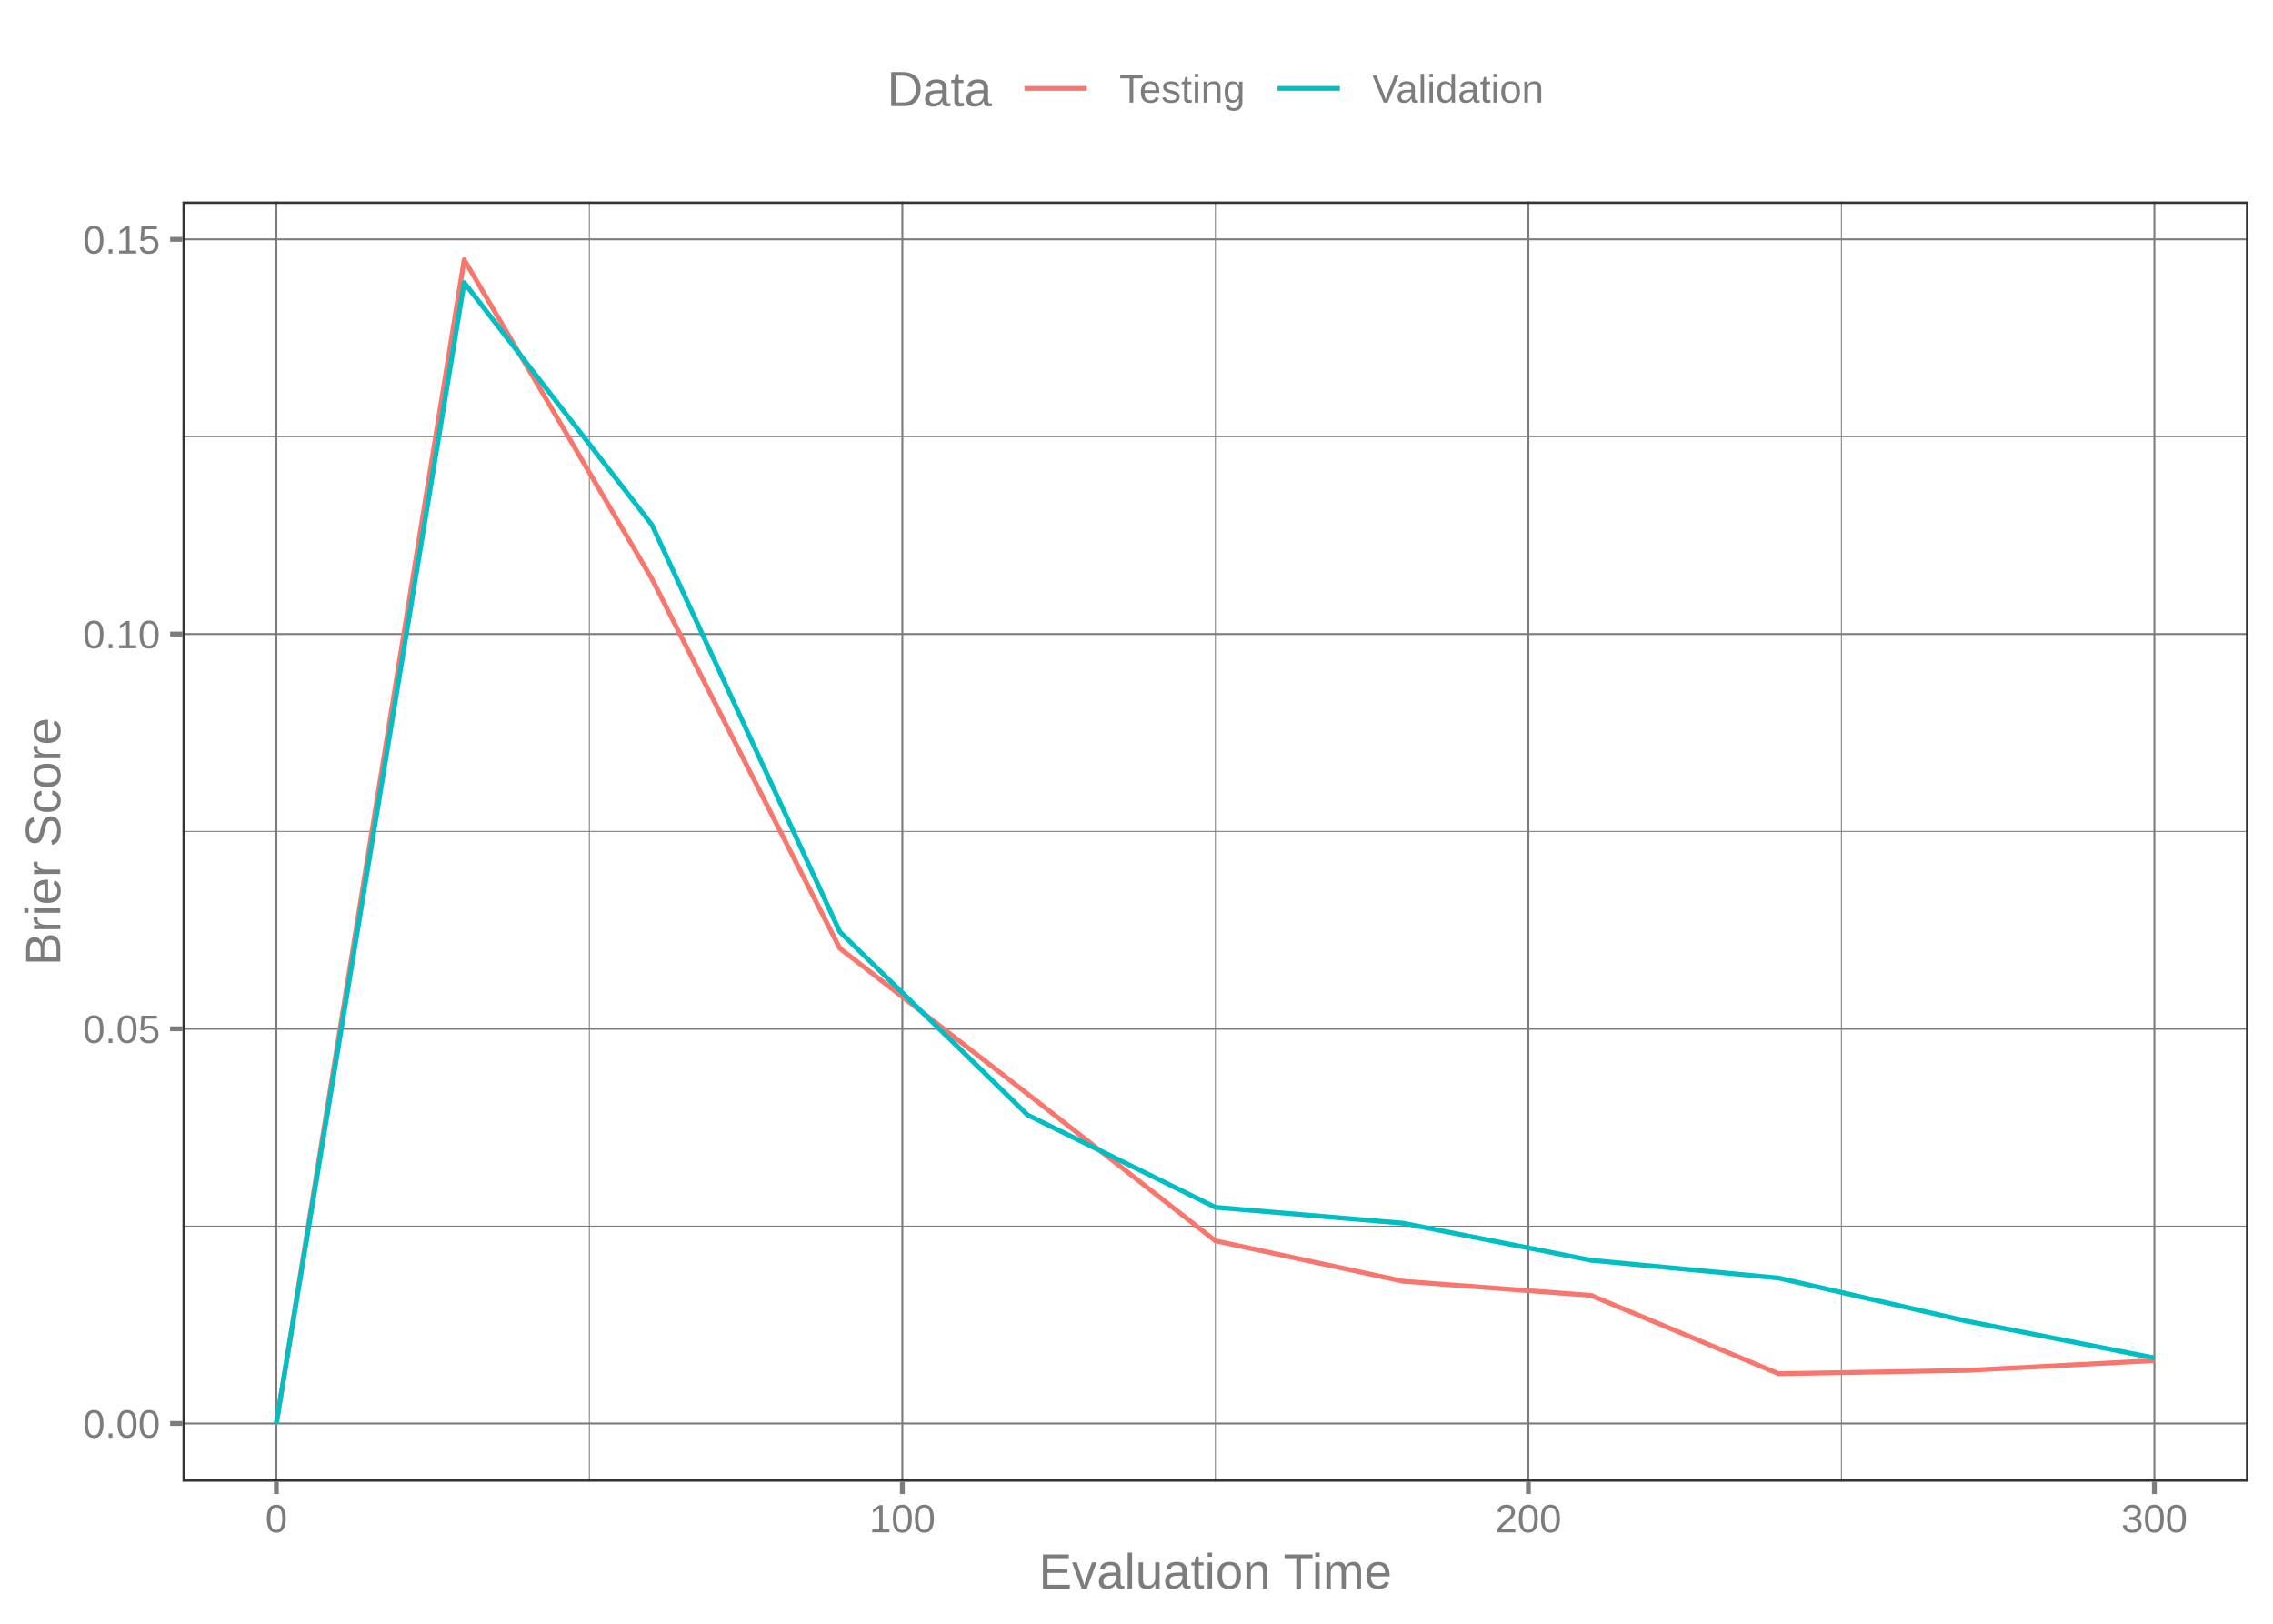
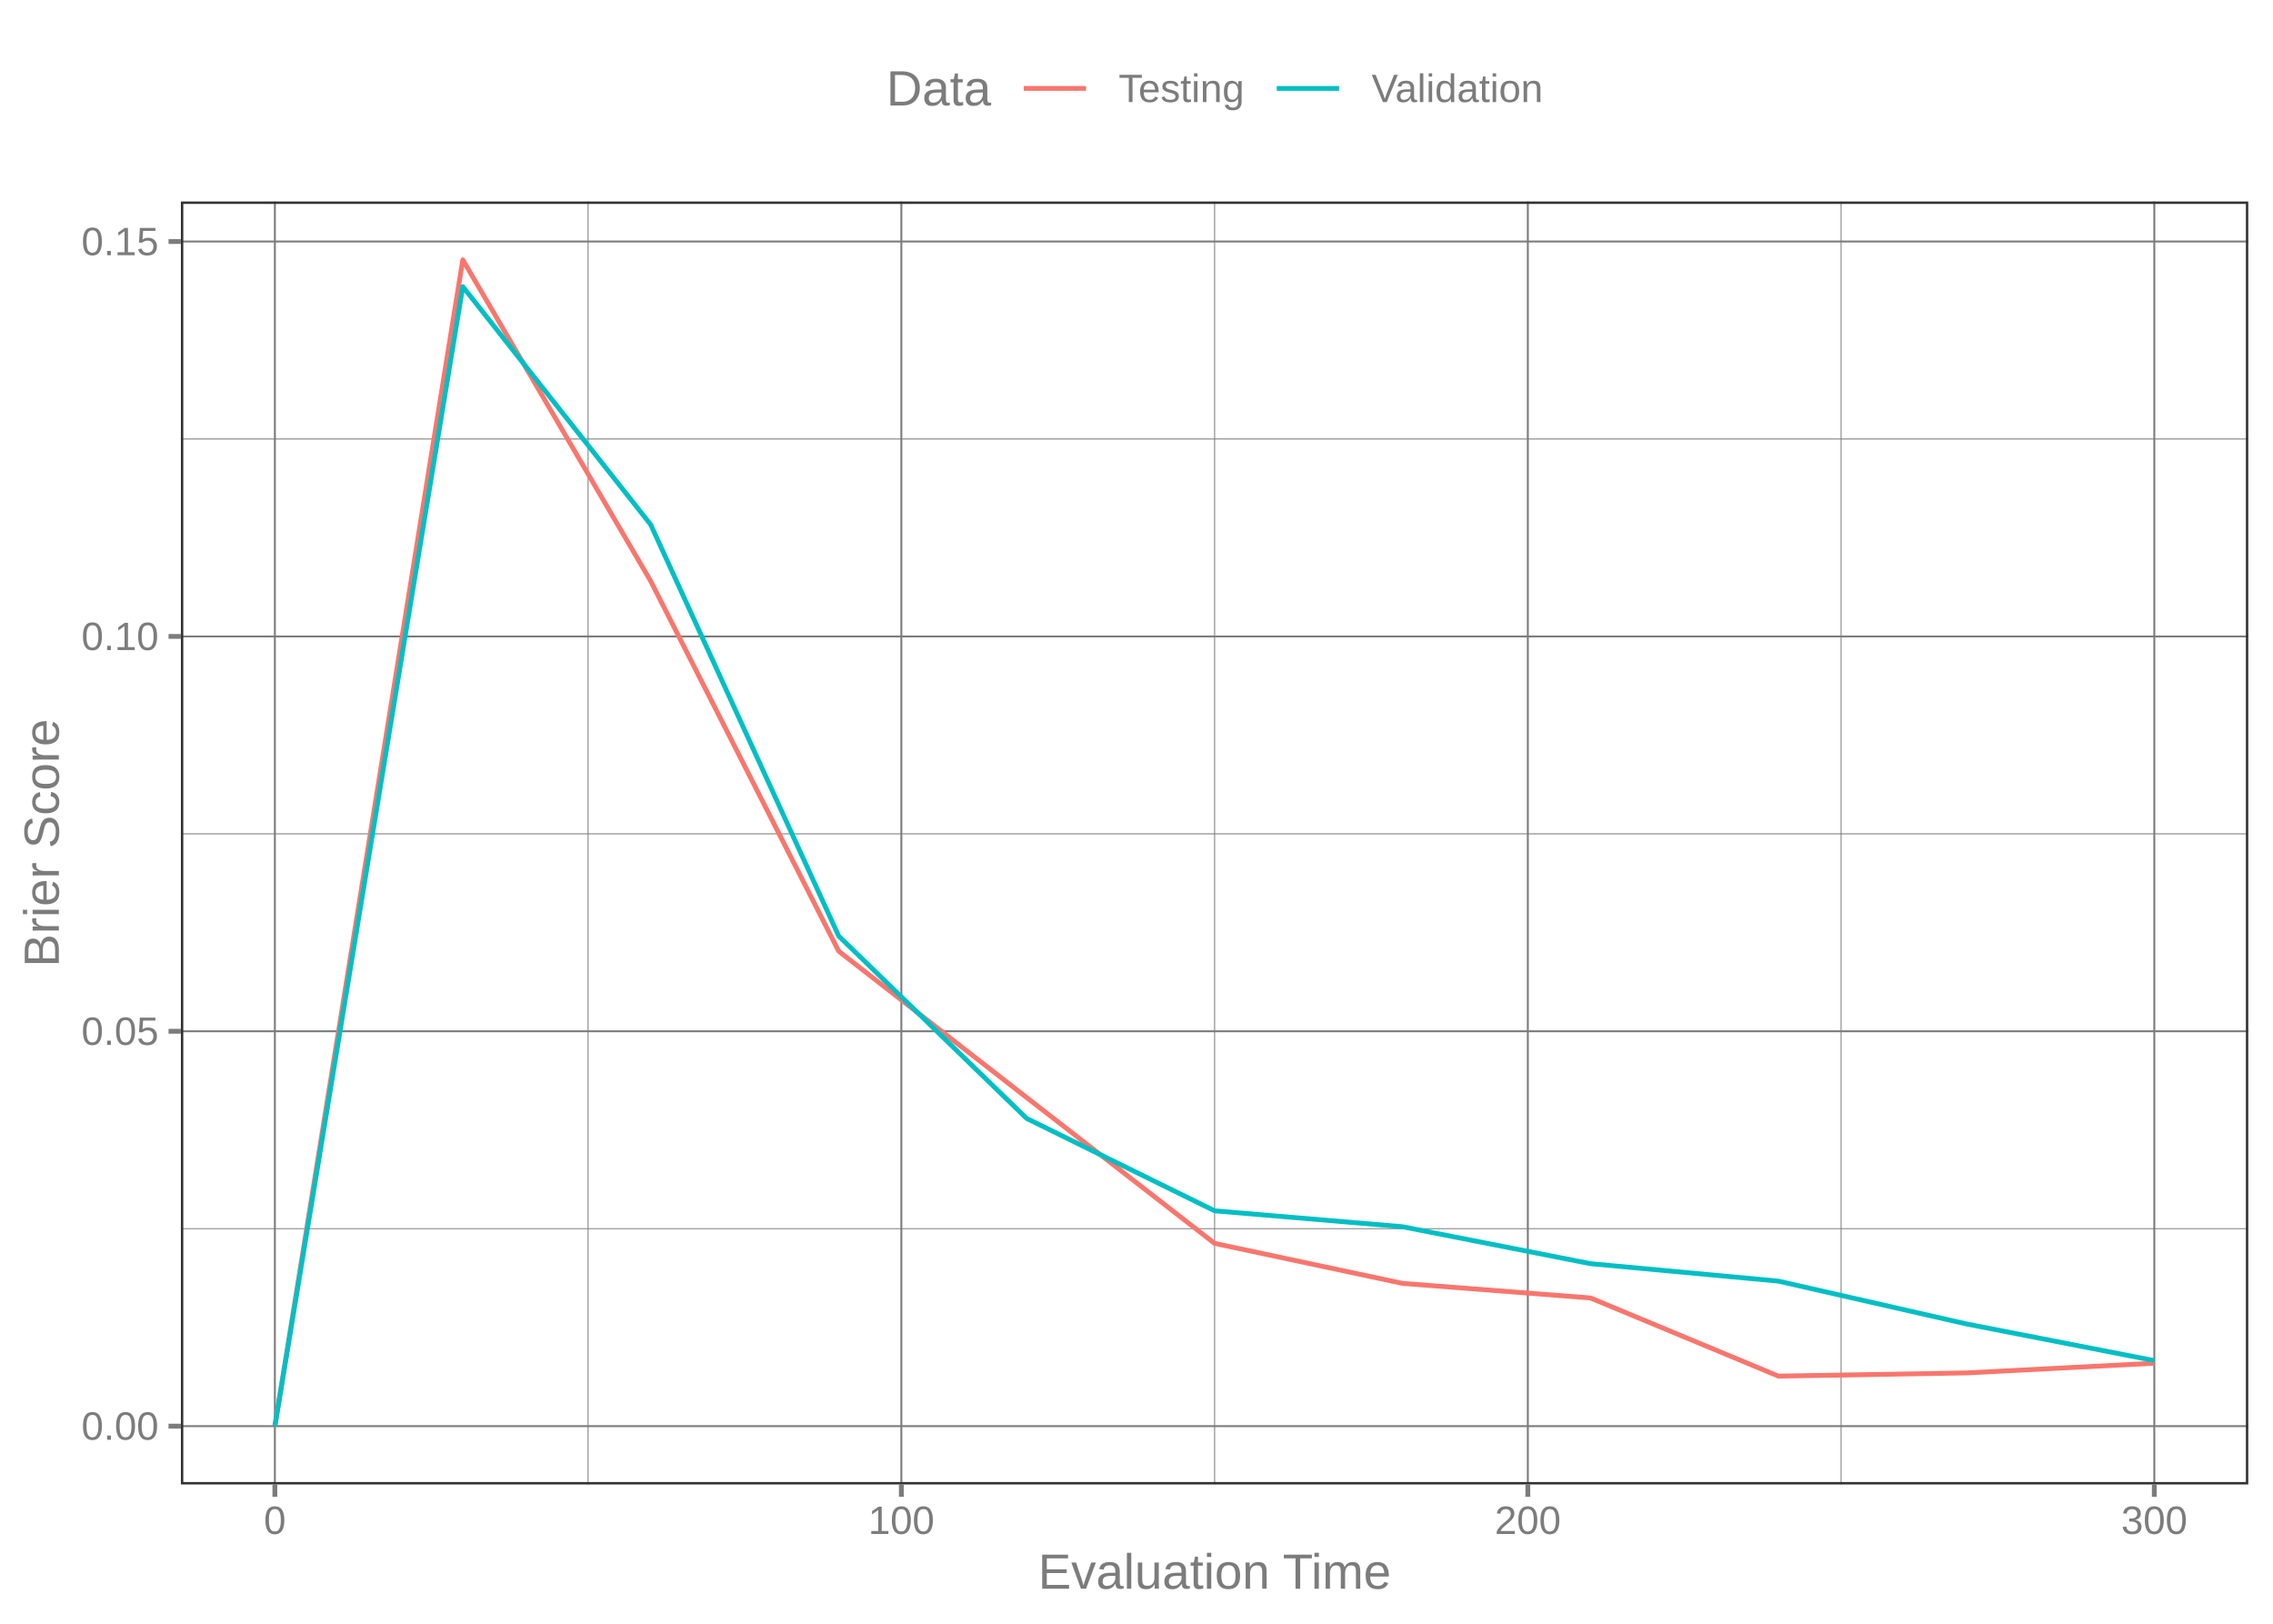
<svg xmlns="http://www.w3.org/2000/svg" width="504.00pt" height="360.00pt" viewBox="0 0 504.00 360.00">
  <g class="svglite">
    <defs>
      <style type="text/css">
    .svglite line, .svglite polyline, .svglite polygon, .svglite path, .svglite rect, .svglite circle {
      fill: none;
      stroke: #000000;
      stroke-linecap: round;
      stroke-linejoin: round;
      stroke-miterlimit: 10.00;
    }
    .svglite text {
      white-space: pre;
    }
    .svglite g.glyphgroup path {
      fill: inherit;
      stroke: none;
    }
  </style>
    </defs>
    <rect width="100%" height="100%" style="stroke: none; fill: none;" />
    <defs>
      <clipPath id="cpMC4wMHw1MDQuMDB8MC4wMHwzNjAuMDA=">
        <rect x="0.00" y="0.00" width="504.00" height="360.00" />
      </clipPath>
    </defs>
    <g clip-path="url(#cpMC4wMHw1MDQuMDB8MC4wMHwzNjAuMDA=)">
</g>
    <defs>
-       <clipPath id="cpNDAuNDZ8NDk4LjUyfDQ0LjY4fDMyOC41MA==">
-         <rect x="40.46" y="44.68" width="458.07" height="283.83" />
+       <clipPath id="cpNDAuMTF8NDk4LjUyfDQ0LjY4fDMyOS4xMg==">
+         <rect x="40.11" y="44.68" width="458.41" height="284.44" />
      </clipPath>
    </defs>
-     <g clip-path="url(#cpNDAuNDZ8NDk4LjUyfDQ0LjY4fDMyOC41MA==)">
-       <polyline points="40.46,271.85 498.52,271.85 " style="stroke-width: 0.21; stroke: #7C7C7C; stroke-linecap: butt;" />
-       <polyline points="40.46,184.33 498.52,184.33 " style="stroke-width: 0.21; stroke: #7C7C7C; stroke-linecap: butt;" />
-       <polyline points="40.46,96.82 498.52,96.82 " style="stroke-width: 0.21; stroke: #7C7C7C; stroke-linecap: butt;" />
-       <polyline points="130.68,328.50 130.68,44.68 " style="stroke-width: 0.21; stroke: #7C7C7C; stroke-linecap: butt;" />
-       <polyline points="269.49,328.50 269.49,44.68 " style="stroke-width: 0.21; stroke: #7C7C7C; stroke-linecap: butt;" />
-       <polyline points="408.30,328.50 408.30,44.68 " style="stroke-width: 0.21; stroke: #7C7C7C; stroke-linecap: butt;" />
-       <polyline points="40.46,315.60 498.52,315.60 " style="stroke-width: 0.43; stroke: #7C7C7C; stroke-linecap: butt;" />
-       <polyline points="40.46,228.09 498.52,228.09 " style="stroke-width: 0.43; stroke: #7C7C7C; stroke-linecap: butt;" />
-       <polyline points="40.46,140.57 498.52,140.57 " style="stroke-width: 0.43; stroke: #7C7C7C; stroke-linecap: butt;" />
-       <polyline points="40.46,53.06 498.52,53.06 " style="stroke-width: 0.43; stroke: #7C7C7C; stroke-linecap: butt;" />
-       <polyline points="61.28,328.50 61.28,44.68 " style="stroke-width: 0.43; stroke: #7C7C7C; stroke-linecap: butt;" />
-       <polyline points="200.08,328.50 200.08,44.68 " style="stroke-width: 0.43; stroke: #7C7C7C; stroke-linecap: butt;" />
-       <polyline points="338.89,328.50 338.89,44.68 " style="stroke-width: 0.43; stroke: #7C7C7C; stroke-linecap: butt;" />
-       <polyline points="477.70,328.50 477.70,44.68 " style="stroke-width: 0.43; stroke: #7C7C7C; stroke-linecap: butt;" />
-       <polyline points="61.28,315.60 102.92,57.58 144.56,128.37 186.20,210.24 227.85,242.53 269.49,275.10 311.13,284.07 352.77,287.20 394.41,304.57 436.06,303.83 477.70,301.66 " style="stroke-width: 1.07; stroke: #F8766D; stroke-linecap: butt;" />
-       <polyline points="61.28,315.60 102.92,62.65 144.56,116.39 186.20,206.57 227.85,247.19 269.49,267.67 311.13,271.20 352.77,279.41 394.41,283.36 436.06,292.90 477.70,301.07 " style="stroke-width: 1.07; stroke: #00BFC4; stroke-linecap: butt;" />
-       <rect x="40.46" y="44.68" width="458.07" height="283.83" style="stroke-width: 1.07; stroke: #333333;" />
+     <g clip-path="url(#cpNDAuMTF8NDk4LjUyfDQ0LjY4fDMyOS4xMg==)">
+       <polyline points="40.11,272.41 498.52,272.41 " style="stroke-width: 0.21; stroke: #7C7C7C; stroke-linecap: butt;" />
+       <polyline points="40.11,184.87 498.52,184.87 " style="stroke-width: 0.21; stroke: #7C7C7C; stroke-linecap: butt;" />
+       <polyline points="40.11,97.33 498.52,97.33 " style="stroke-width: 0.21; stroke: #7C7C7C; stroke-linecap: butt;" />
+       <polyline points="130.40,329.12 130.40,44.68 " style="stroke-width: 0.21; stroke: #7C7C7C; stroke-linecap: butt;" />
+       <polyline points="269.32,329.12 269.32,44.68 " style="stroke-width: 0.21; stroke: #7C7C7C; stroke-linecap: butt;" />
+       <polyline points="408.23,329.12 408.23,44.68 " style="stroke-width: 0.21; stroke: #7C7C7C; stroke-linecap: butt;" />
+       <polyline points="40.11,316.19 498.52,316.19 " style="stroke-width: 0.43; stroke: #7C7C7C; stroke-linecap: butt;" />
+       <polyline points="40.11,228.64 498.52,228.64 " style="stroke-width: 0.43; stroke: #7C7C7C; stroke-linecap: butt;" />
+       <polyline points="40.11,141.10 498.52,141.10 " style="stroke-width: 0.43; stroke: #7C7C7C; stroke-linecap: butt;" />
+       <polyline points="40.11,53.55 498.52,53.55 " style="stroke-width: 0.43; stroke: #7C7C7C; stroke-linecap: butt;" />
+       <polyline points="60.95,329.12 60.95,44.68 " style="stroke-width: 0.43; stroke: #7C7C7C; stroke-linecap: butt;" />
+       <polyline points="199.86,329.12 199.86,44.68 " style="stroke-width: 0.43; stroke: #7C7C7C; stroke-linecap: butt;" />
+       <polyline points="338.77,329.12 338.77,44.68 " style="stroke-width: 0.43; stroke: #7C7C7C; stroke-linecap: butt;" />
+       <polyline points="477.68,329.12 477.68,44.68 " style="stroke-width: 0.43; stroke: #7C7C7C; stroke-linecap: butt;" />
+       <polyline points="60.95,316.19 102.62,57.61 144.29,128.85 185.97,210.89 227.64,243.33 269.32,275.67 310.99,284.54 352.66,287.77 394.34,305.10 436.01,304.39 477.68,302.24 " style="stroke-width: 1.07; stroke: #F8766D; stroke-linecap: butt;" />
+       <polyline points="60.95,316.19 102.62,63.55 144.29,116.33 185.97,207.53 227.64,247.97 269.32,268.45 310.99,271.98 352.66,280.17 394.34,284.04 436.01,293.53 477.68,301.66 " style="stroke-width: 1.07; stroke: #00BFC4; stroke-linecap: butt;" />
+       <rect x="40.11" y="44.68" width="458.41" height="284.44" style="stroke-width: 1.07; stroke: #333333;" />
    </g>
    <g clip-path="url(#cpMC4wMHw1MDQuMDB8MC4wMHwzNjAuMDA=)">
-       <text x="35.52" y="318.75" text-anchor="end" style="font-size: 8.80px;fill: #7C7C7C; font-family: &quot;Arial&quot;;" textLength="17.11px" lengthAdjust="spacingAndGlyphs">0.00</text>
-       <text x="35.52" y="231.24" text-anchor="end" style="font-size: 8.80px;fill: #7C7C7C; font-family: &quot;Arial&quot;;" textLength="17.11px" lengthAdjust="spacingAndGlyphs">0.05</text>
-       <text x="35.52" y="143.72" text-anchor="end" style="font-size: 8.80px;fill: #7C7C7C; font-family: &quot;Arial&quot;;" textLength="17.11px" lengthAdjust="spacingAndGlyphs">0.10</text>
-       <text x="35.52" y="56.21" text-anchor="end" style="font-size: 8.80px;fill: #7C7C7C; font-family: &quot;Arial&quot;;" textLength="17.11px" lengthAdjust="spacingAndGlyphs">0.15</text>
-       <polyline points="37.72,315.60 40.46,315.60 " style="stroke-width: 1.07; stroke: #7C7C7C; stroke-linecap: butt;" />
-       <polyline points="37.72,228.09 40.46,228.09 " style="stroke-width: 1.07; stroke: #7C7C7C; stroke-linecap: butt;" />
-       <polyline points="37.72,140.57 40.46,140.57 " style="stroke-width: 1.07; stroke: #7C7C7C; stroke-linecap: butt;" />
-       <polyline points="37.72,53.06 40.46,53.06 " style="stroke-width: 1.07; stroke: #7C7C7C; stroke-linecap: butt;" />
-       <polyline points="61.28,331.24 61.28,328.50 " style="stroke-width: 1.07; stroke: #7C7C7C; stroke-linecap: butt;" />
-       <polyline points="200.08,331.24 200.08,328.50 " style="stroke-width: 1.07; stroke: #7C7C7C; stroke-linecap: butt;" />
-       <polyline points="338.89,331.24 338.89,328.50 " style="stroke-width: 1.07; stroke: #7C7C7C; stroke-linecap: butt;" />
-       <polyline points="477.70,331.24 477.70,328.50 " style="stroke-width: 1.07; stroke: #7C7C7C; stroke-linecap: butt;" />
-       <text x="61.28" y="339.74" text-anchor="middle" style="font-size: 8.80px;fill: #7C7C7C; font-family: &quot;Arial&quot;;" textLength="4.89px" lengthAdjust="spacingAndGlyphs">0</text>
-       <text x="200.08" y="339.74" text-anchor="middle" style="font-size: 8.80px;fill: #7C7C7C; font-family: &quot;Arial&quot;;" textLength="14.67px" lengthAdjust="spacingAndGlyphs">100</text>
-       <text x="338.89" y="339.74" text-anchor="middle" style="font-size: 8.80px;fill: #7C7C7C; font-family: &quot;Arial&quot;;" textLength="14.67px" lengthAdjust="spacingAndGlyphs">200</text>
-       <text x="477.70" y="339.74" text-anchor="middle" style="font-size: 8.80px;fill: #7C7C7C; font-family: &quot;Arial&quot;;" textLength="14.67px" lengthAdjust="spacingAndGlyphs">300</text>
-       <text x="269.49" y="352.20" text-anchor="middle" style="font-size: 11.00px;fill: #7C7C7C; font-family: &quot;Arial&quot;;" textLength="78.30px" lengthAdjust="spacingAndGlyphs">Evaluation Time</text>
-       <text transform="translate(13.36,186.59) rotate(-90)" text-anchor="middle" style="font-size: 11.00px;fill: #7C7C7C; font-family: &quot;Arial&quot;;" textLength="55.03px" lengthAdjust="spacingAndGlyphs">Brier Score</text>
-       <text x="196.70" y="23.54" style="font-size: 11.00px;fill: #7C7C7C; font-family: &quot;Arial&quot;;" textLength="23.25px" lengthAdjust="spacingAndGlyphs">Data</text>
-       <line x1="227.16" y1="19.60" x2="240.98" y2="19.60" style="stroke-width: 1.07; stroke: #F8766D; stroke-linecap: butt;" />
-       <line x1="283.27" y1="19.60" x2="297.10" y2="19.60" style="stroke-width: 1.07; stroke: #00BFC4; stroke-linecap: butt;" />
-       <text x="248.19" y="22.75" style="font-size: 8.80px;fill: #7C7C7C; font-family: &quot;Arial&quot;;" textLength="27.88px" lengthAdjust="spacingAndGlyphs">Testing</text>
-       <text x="304.30" y="22.75" style="font-size: 8.80px;fill: #7C7C7C; font-family: &quot;Arial&quot;;" textLength="37.97px" lengthAdjust="spacingAndGlyphs">Validation</text>
+       <text x="35.18" y="319.21" text-anchor="end" style="font-size: 8.80px;fill: #7C7C7C; font-family: &quot;Liberation Sans&quot;;" textLength="17.11px" lengthAdjust="spacingAndGlyphs">0.00</text>
+       <text x="35.18" y="231.67" text-anchor="end" style="font-size: 8.80px;fill: #7C7C7C; font-family: &quot;Liberation Sans&quot;;" textLength="17.11px" lengthAdjust="spacingAndGlyphs">0.05</text>
+       <text x="35.18" y="144.13" text-anchor="end" style="font-size: 8.80px;fill: #7C7C7C; font-family: &quot;Liberation Sans&quot;;" textLength="17.11px" lengthAdjust="spacingAndGlyphs">0.10</text>
+       <text x="35.18" y="56.58" text-anchor="end" style="font-size: 8.80px;fill: #7C7C7C; font-family: &quot;Liberation Sans&quot;;" textLength="17.11px" lengthAdjust="spacingAndGlyphs">0.15</text>
+       <polyline points="37.37,316.19 40.11,316.19 " style="stroke-width: 1.07; stroke: #7C7C7C; stroke-linecap: butt;" />
+       <polyline points="37.37,228.64 40.11,228.64 " style="stroke-width: 1.07; stroke: #7C7C7C; stroke-linecap: butt;" />
+       <polyline points="37.37,141.10 40.11,141.10 " style="stroke-width: 1.07; stroke: #7C7C7C; stroke-linecap: butt;" />
+       <polyline points="37.37,53.55 40.11,53.55 " style="stroke-width: 1.07; stroke: #7C7C7C; stroke-linecap: butt;" />
+       <polyline points="60.95,331.86 60.95,329.12 " style="stroke-width: 1.07; stroke: #7C7C7C; stroke-linecap: butt;" />
+       <polyline points="199.86,331.86 199.86,329.12 " style="stroke-width: 1.07; stroke: #7C7C7C; stroke-linecap: butt;" />
+       <polyline points="338.77,331.86 338.77,329.12 " style="stroke-width: 1.07; stroke: #7C7C7C; stroke-linecap: butt;" />
+       <polyline points="477.68,331.86 477.68,329.12 " style="stroke-width: 1.07; stroke: #7C7C7C; stroke-linecap: butt;" />
+       <text x="60.95" y="340.10" text-anchor="middle" style="font-size: 8.80px;fill: #7C7C7C; font-family: &quot;Liberation Sans&quot;;" textLength="4.89px" lengthAdjust="spacingAndGlyphs">0</text>
+       <text x="199.86" y="340.10" text-anchor="middle" style="font-size: 8.80px;fill: #7C7C7C; font-family: &quot;Liberation Sans&quot;;" textLength="14.67px" lengthAdjust="spacingAndGlyphs">100</text>
+       <text x="338.77" y="340.10" text-anchor="middle" style="font-size: 8.80px;fill: #7C7C7C; font-family: &quot;Liberation Sans&quot;;" textLength="14.67px" lengthAdjust="spacingAndGlyphs">200</text>
+       <text x="477.68" y="340.10" text-anchor="middle" style="font-size: 8.80px;fill: #7C7C7C; font-family: &quot;Liberation Sans&quot;;" textLength="14.67px" lengthAdjust="spacingAndGlyphs">300</text>
+       <text x="269.32" y="352.24" text-anchor="middle" style="font-size: 11.00px;fill: #7C7C7C; font-family: &quot;Liberation Sans&quot;;" textLength="78.30px" lengthAdjust="spacingAndGlyphs">Evaluation Time</text>
+       <text transform="translate(13.05,186.90) rotate(-90)" text-anchor="middle" style="font-size: 11.00px;fill: #7C7C7C; font-family: &quot;Liberation Sans&quot;;" textLength="55.03px" lengthAdjust="spacingAndGlyphs">Brier Score</text>
+       <text x="196.53" y="23.38" style="font-size: 11.00px;fill: #7C7C7C; font-family: &quot;Liberation Sans&quot;;" textLength="23.25px" lengthAdjust="spacingAndGlyphs">Data</text>
+       <line x1="226.99" y1="19.60" x2="240.81" y2="19.60" style="stroke-width: 1.07; stroke: #F8766D; stroke-linecap: butt;" />
+       <line x1="283.10" y1="19.60" x2="296.92" y2="19.60" style="stroke-width: 1.07; stroke: #00BFC4; stroke-linecap: butt;" />
+       <text x="248.02" y="22.63" style="font-size: 8.80px;fill: #7C7C7C; font-family: &quot;Liberation Sans&quot;;" textLength="27.88px" lengthAdjust="spacingAndGlyphs">Testing</text>
+       <text x="304.13" y="22.63" style="font-size: 8.80px;fill: #7C7C7C; font-family: &quot;Liberation Sans&quot;;" textLength="37.97px" lengthAdjust="spacingAndGlyphs">Validation</text>
    </g>
  </g>
</svg>
